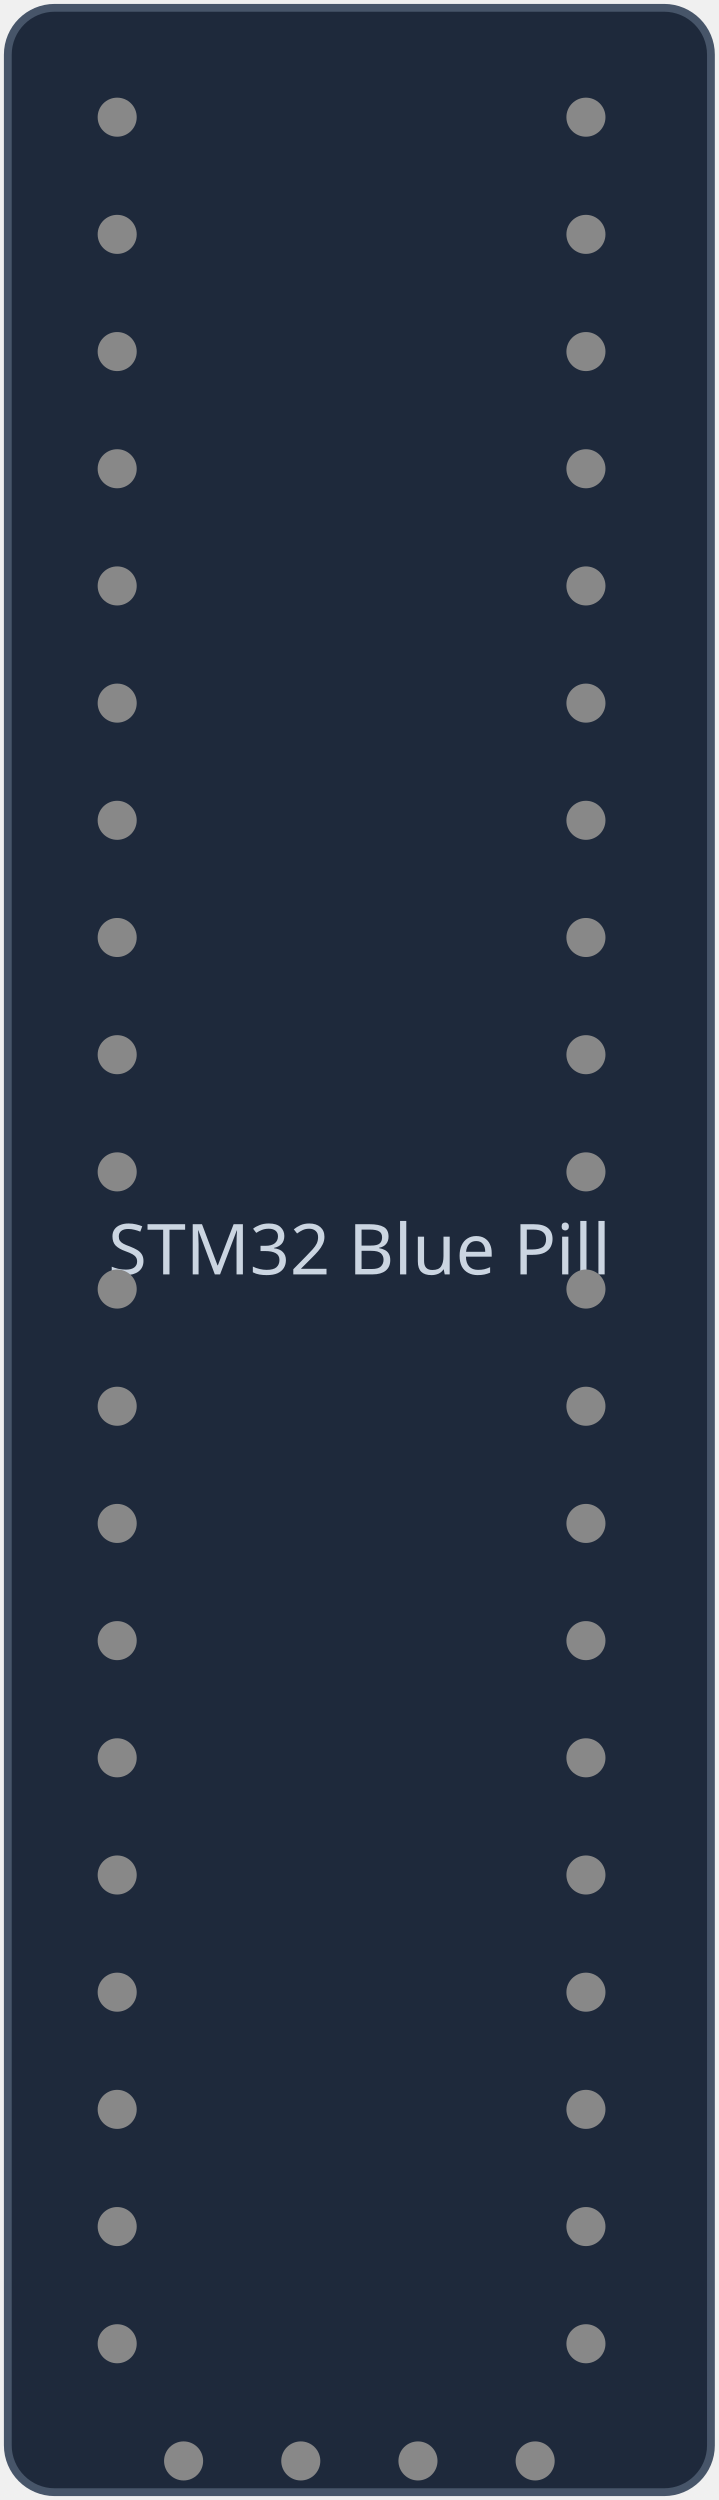
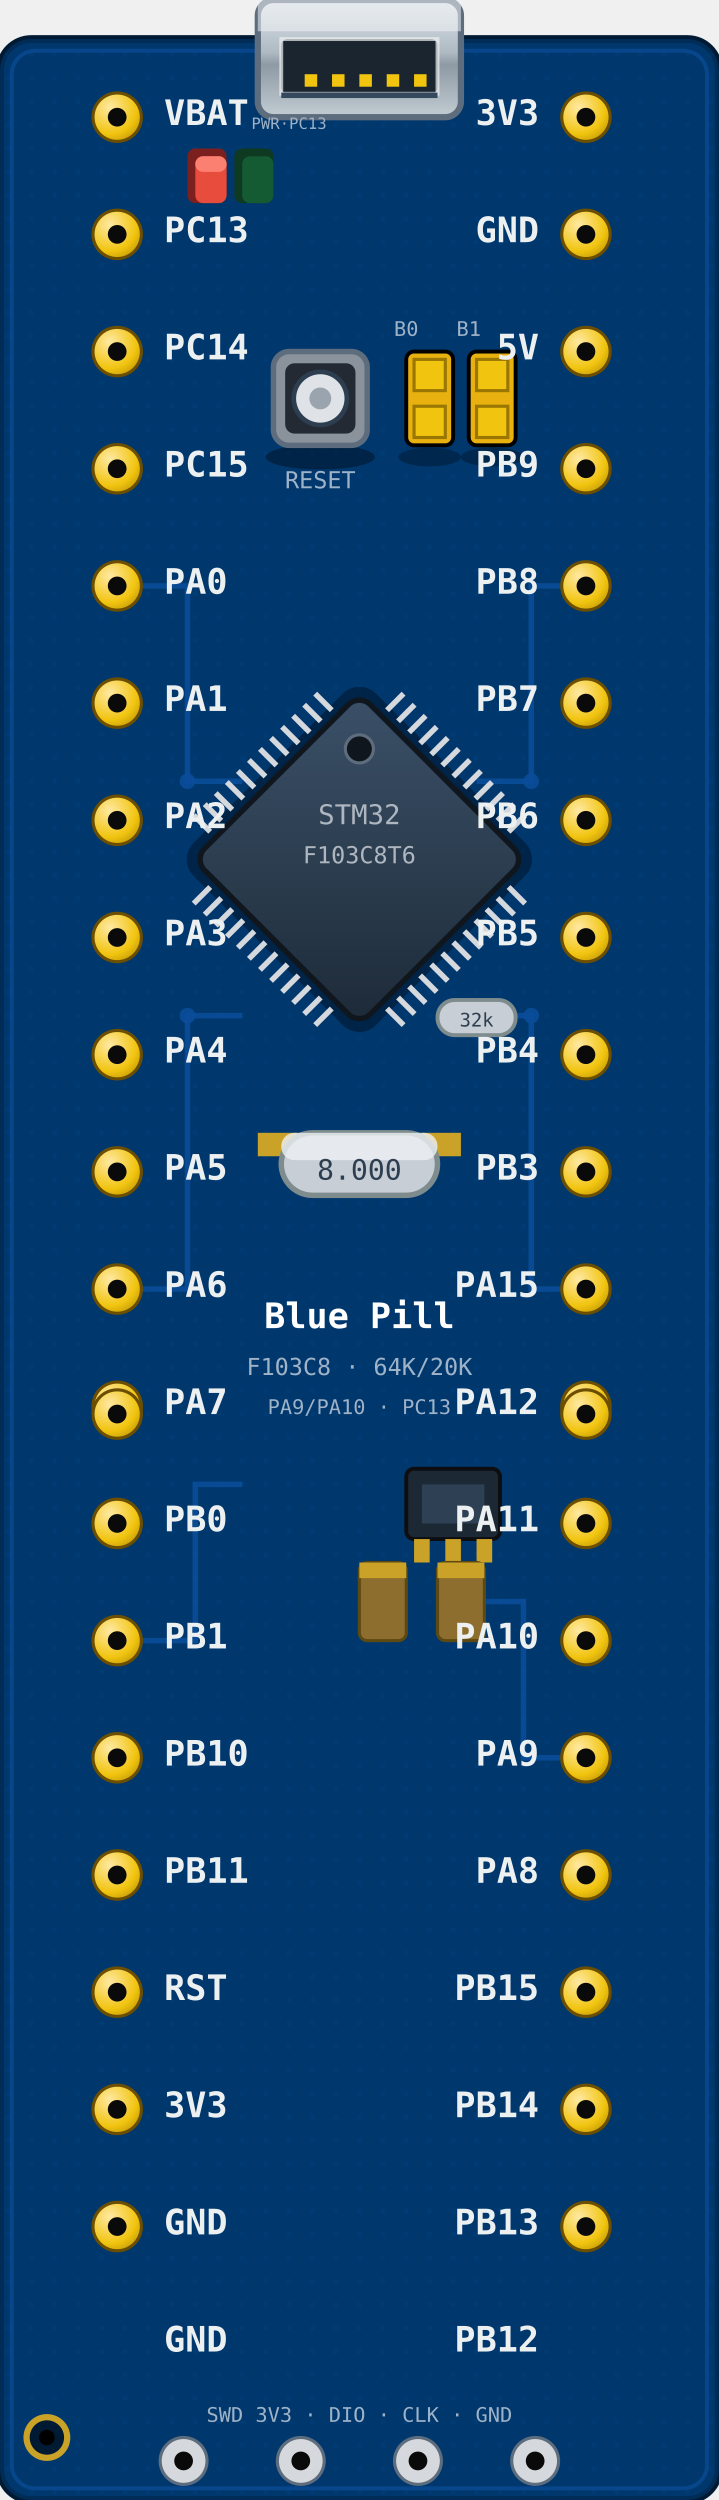
- <svg xmlns="http://www.w3.org/2000/svg" width="100%" height="100%" viewBox="0 0 92.0 320.0" data-component="openhw-stm32-bluepill" data-bind-root="true">
-   <rect x="1" y="1" width="90.0" height="318.0" rx="6" fill="#1e293b" stroke="#475569" />
-   <text x="46.0" y="160.0" text-anchor="middle" dominant-baseline="middle" fill="#cbd5e1" font-size="9" font-family="sans-serif">STM32 Blue Pill</text>
-   <circle cx="15" cy="15" r="2.5" fill="#888" data-pin="VBAT" />
-   <circle cx="15" cy="30" r="2.5" fill="#888" data-pin="PC13" />
-   <circle cx="15" cy="45" r="2.5" fill="#888" data-pin="PC14" />
-   <circle cx="15" cy="60" r="2.5" fill="#888" data-pin="PC15" />
-   <circle cx="15" cy="75" r="2.5" fill="#888" data-pin="PA0" />
-   <circle cx="15" cy="90" r="2.5" fill="#888" data-pin="PA1" />
-   <circle cx="15" cy="105" r="2.5" fill="#888" data-pin="PA2" />
-   <circle cx="15" cy="120" r="2.5" fill="#888" data-pin="PA3" />
-   <circle cx="15" cy="135" r="2.5" fill="#888" data-pin="PA4" />
-   <circle cx="15" cy="150" r="2.5" fill="#888" data-pin="PA5" />
-   <circle cx="15" cy="165" r="2.5" fill="#888" data-pin="PA6" />
-   <circle cx="15" cy="180" r="2.5" fill="#888" data-pin="PA7" />
-   <circle cx="15" cy="195" r="2.5" fill="#888" data-pin="PB0" />
-   <circle cx="15" cy="210" r="2.5" fill="#888" data-pin="PB1" />
-   <circle cx="15" cy="225" r="2.5" fill="#888" data-pin="PB10" />
-   <circle cx="15" cy="240" r="2.5" fill="#888" data-pin="PB11" />
-   <circle cx="15" cy="255" r="2.5" fill="#888" data-pin="RESET" />
-   <circle cx="15" cy="270" r="2.5" fill="#888" data-pin="3V3.1" />
-   <circle cx="15" cy="285" r="2.5" fill="#888" data-pin="GND.1" />
-   <circle cx="15" cy="300" r="2.5" fill="#888" data-pin="GND.2" />
-   <circle cx="75" cy="15" r="2.5" fill="#888" data-pin="3V3.2" />
-   <circle cx="75" cy="30" r="2.5" fill="#888" data-pin="GND.3" />
-   <circle cx="75" cy="45" r="2.5" fill="#888" data-pin="5V" />
-   <circle cx="75" cy="60" r="2.5" fill="#888" data-pin="PB9" />
-   <circle cx="75" cy="75" r="2.5" fill="#888" data-pin="PB8" />
-   <circle cx="75" cy="90" r="2.5" fill="#888" data-pin="PB7" />
-   <circle cx="75" cy="105" r="2.5" fill="#888" data-pin="PB6" />
-   <circle cx="75" cy="120" r="2.5" fill="#888" data-pin="PB5" />
-   <circle cx="75" cy="135" r="2.5" fill="#888" data-pin="PB4" />
-   <circle cx="75" cy="150" r="2.5" fill="#888" data-pin="PB3" />
-   <circle cx="75" cy="165" r="2.5" fill="#888" data-pin="PA15" />
-   <circle cx="75" cy="180" r="2.5" fill="#888" data-pin="PA12" />
-   <circle cx="75" cy="195" r="2.5" fill="#888" data-pin="PA11" />
-   <circle cx="75" cy="210" r="2.5" fill="#888" data-pin="PA10" />
-   <circle cx="75" cy="225" r="2.5" fill="#888" data-pin="PA9" />
-   <circle cx="75" cy="240" r="2.5" fill="#888" data-pin="PA8" />
-   <circle cx="75" cy="255" r="2.5" fill="#888" data-pin="PB15" />
-   <circle cx="75" cy="270" r="2.5" fill="#888" data-pin="PB14" />
-   <circle cx="75" cy="285" r="2.5" fill="#888" data-pin="PB13" />
-   <circle cx="75" cy="300" r="2.5" fill="#888" data-pin="PB12" />
-   <circle cx="23.5" cy="315" r="2.5" fill="#888" data-pin="SWD_3V3" />
-   <circle cx="38.5" cy="315" r="2.5" fill="#888" data-pin="SWDIO" />
-   <circle cx="53.5" cy="315" r="2.5" fill="#888" data-pin="SWCLK" />
-   <circle cx="68.5" cy="315" r="2.5" fill="#888" data-pin="SWD_GND" />
+ <svg xmlns="http://www.w3.org/2000/svg" width="100%" height="100%" viewBox="0 0 92 320" data-component="openhw-stm32-bluepill" data-bind-root="true">
+   <defs>
+     <pattern id="bp-mask" width="3" height="3" patternUnits="userSpaceOnUse">
+       <rect width="3" height="3" fill="#003a73" />
+       <circle cx="1" cy="1" r="0.35" fill="#00417f" />
+     </pattern>
+     <linearGradient id="bp-usb" x1="0" y1="0" x2="0" y2="1">
+       <stop offset="0" stop-color="#dfe6ec" />
+       <stop offset="0.45" stop-color="#aeb9c2" />
+       <stop offset="0.55" stop-color="#8e9aa4" />
+       <stop offset="1" stop-color="#c3ccd3" />
+     </linearGradient>
+     <radialGradient id="bp-gold" cx="0.35" cy="0.3" r="1">
+       <stop offset="0" stop-color="#ffe9a3" />
+       <stop offset="0.55" stop-color="#f1c40f" />
+       <stop offset="1" stop-color="#9a7603" />
+     </radialGradient>
+     <linearGradient id="bp-mcu" x1="0" y1="0" x2="1" y2="1">
+       <stop offset="0" stop-color="#3b5068" />
+       <stop offset="0.5" stop-color="#2c3e50" />
+       <stop offset="1" stop-color="#1d2a38" />
+     </linearGradient>
+   </defs>
+   <rect x="0" y="5" width="92" height="315" rx="4" fill="#003366" stroke="#001a33" stroke-width="1" />
+   <rect x="0" y="5" width="92" height="315" rx="4" fill="url(#bp-mask)" opacity="0.55" />
+   <rect x="1.5" y="6.5" width="89" height="312" rx="3" fill="none" stroke="#0a4d99" stroke-width="0.5" opacity="0.7" />
+   <circle cx="6" cy="312" r="2.6" fill="#001a33" stroke="#c9a227" stroke-width="0.8" />
+   <circle cx="6" cy="312" r="1" fill="#000" />
+   <rect x="33" y="0" width="26" height="15" fill="url(#bp-usb)" rx="2" stroke="#5d6d7e" stroke-width="0.8" />
+   <rect x="33" y="0" width="26" height="4" fill="#eef1f4" opacity="0.55" />
+   <rect x="36" y="5" width="20" height="7" fill="#1a252f" rx="0.8" />
+   <rect x="36" y="5" width="20" height="7" fill="none" stroke="#ecf0f1" stroke-width="0.5" opacity="0.7" />
+   <rect x="39" y="9.5" width="1.6" height="1.6" fill="#f1c40f" />
+   <rect x="42.5" y="9.5" width="1.6" height="1.6" fill="#f1c40f" />
+   <rect x="46" y="9.5" width="1.6" height="1.6" fill="#f1c40f" />
+   <rect x="49.5" y="9.5" width="1.6" height="1.6" fill="#f1c40f" />
+   <rect x="53" y="9.5" width="1.6" height="1.6" fill="#f1c40f" />
+   <line x1="36" y1="12.2" x2="56" y2="12.2" stroke="#34495e" stroke-width="0.7" />
+   <ellipse cx="41" cy="58.5" rx="7" ry="1.6" fill="#000" opacity="0.35" />
+   <rect x="35" y="45" width="12" height="12" fill="#8a939c" rx="2" stroke="#5d6d7e" stroke-width="0.7" />
+   <rect x="36.5" y="46.5" width="9" height="9" fill="#232a33" rx="1.2" />
+   <circle cx="41" cy="51" r="3.4" fill="#dfe3e8" stroke="#2c3e50" stroke-width="0.6" />
+   <circle cx="41" cy="51" r="1.4" fill="#9aa4ae" />
+   <text x="41" y="62.5" fill="#9fb3c8" font-size="3" font-family="monospace" text-anchor="middle">RESET</text>
+   <ellipse cx="55" cy="58.5" rx="4" ry="1.2" fill="#000" opacity="0.3" />
+   <ellipse cx="63" cy="58.5" rx="4" ry="1.2" fill="#000" opacity="0.3" />
+   <rect x="52" y="45" width="6" height="12" fill="#e8b10f" rx="1" stroke="#000" stroke-width="0.5" />
+   <rect x="60" y="45" width="6" height="12" fill="#e8b10f" rx="1" stroke="#000" stroke-width="0.5" />
+   <rect x="53" y="46" width="4" height="4" fill="#f1c40f" stroke="#9a7603" stroke-width="0.4" />
+   <rect x="53" y="52" width="4" height="4" fill="#f1c40f" stroke="#9a7603" stroke-width="0.4" />
+   <rect x="61" y="46" width="4" height="4" fill="#f1c40f" stroke="#9a7603" stroke-width="0.4" />
+   <rect x="61" y="52" width="4" height="4" fill="#f1c40f" stroke="#9a7603" stroke-width="0.4" />
+   <text x="52" y="43" fill="#9fb3c8" font-size="2.6" font-family="monospace" text-anchor="middle">B0</text>
+   <text x="60" y="43" fill="#9fb3c8" font-size="2.6" font-family="monospace" text-anchor="middle">B1</text>
+   <g stroke="#0a4d99" stroke-width="0.7" opacity="0.9" fill="none">
+     <path d="M18 75 H24 V100 H31" />
+     <path d="M18 165 H24 V130 H31" />
+     <path d="M18 210 H25 V190 H31" />
+     <path d="M74 75 H68 V100 H61" />
+     <path d="M74 165 H68 V130 H61" />
+     <path d="M74 225 H67 V205 H61" />
+   </g>
+   <g fill="#0a4d99" opacity="0.9">
+     <circle cx="24" cy="100" r="1" />
+     <circle cx="24" cy="130" r="1" />
+     <circle cx="68" cy="100" r="1" />
+     <circle cx="68" cy="130" r="1" />
+   </g>
+   <g transform="translate(46, 110) rotate(45)">
+     <rect x="-16.5" y="-16.5" width="33" height="33" fill="#000" opacity="0.35" rx="3" />
+     <rect x="-15" y="-15" width="30" height="30" fill="url(#bp-mcu)" rx="2" stroke="#10161d" stroke-width="0.7" />
+     <line x1="-16" y1="-11" x2="-19" y2="-11" stroke="#d5d8dc" stroke-width="0.7" />
+     <line x1="16" y1="-11" x2="19" y2="-11" stroke="#d5d8dc" stroke-width="0.7" />
+     <line x1="-11" y1="-16" x2="-11" y2="-19" stroke="#d5d8dc" stroke-width="0.7" />
+     <line x1="-11" y1="16" x2="-11" y2="19" stroke="#d5d8dc" stroke-width="0.7" />
+     <line x1="-16" y1="-9" x2="-19" y2="-9" stroke="#d5d8dc" stroke-width="0.7" />
+     <line x1="16" y1="-9" x2="19" y2="-9" stroke="#d5d8dc" stroke-width="0.7" />
+     <line x1="-9" y1="-16" x2="-9" y2="-19" stroke="#d5d8dc" stroke-width="0.7" />
+     <line x1="-9" y1="16" x2="-9" y2="19" stroke="#d5d8dc" stroke-width="0.7" />
+     <line x1="-16" y1="-7" x2="-19" y2="-7" stroke="#d5d8dc" stroke-width="0.7" />
+     <line x1="16" y1="-7" x2="19" y2="-7" stroke="#d5d8dc" stroke-width="0.7" />
+     <line x1="-7" y1="-16" x2="-7" y2="-19" stroke="#d5d8dc" stroke-width="0.7" />
+     <line x1="-7" y1="16" x2="-7" y2="19" stroke="#d5d8dc" stroke-width="0.7" />
+     <line x1="-16" y1="-5" x2="-19" y2="-5" stroke="#d5d8dc" stroke-width="0.7" />
+     <line x1="16" y1="-5" x2="19" y2="-5" stroke="#d5d8dc" stroke-width="0.7" />
+     <line x1="-5" y1="-16" x2="-5" y2="-19" stroke="#d5d8dc" stroke-width="0.7" />
+     <line x1="-5" y1="16" x2="-5" y2="19" stroke="#d5d8dc" stroke-width="0.7" />
+     <line x1="-16" y1="-3" x2="-19" y2="-3" stroke="#d5d8dc" stroke-width="0.7" />
+     <line x1="16" y1="-3" x2="19" y2="-3" stroke="#d5d8dc" stroke-width="0.7" />
+     <line x1="-3" y1="-16" x2="-3" y2="-19" stroke="#d5d8dc" stroke-width="0.7" />
+     <line x1="-3" y1="16" x2="-3" y2="19" stroke="#d5d8dc" stroke-width="0.7" />
+     <line x1="-16" y1="-1" x2="-19" y2="-1" stroke="#d5d8dc" stroke-width="0.7" />
+     <line x1="16" y1="-1" x2="19" y2="-1" stroke="#d5d8dc" stroke-width="0.7" />
+     <line x1="-1" y1="-16" x2="-1" y2="-19" stroke="#d5d8dc" stroke-width="0.7" />
+     <line x1="-1" y1="16" x2="-1" y2="19" stroke="#d5d8dc" stroke-width="0.7" />
+     <line x1="-16" y1="1" x2="-19" y2="1" stroke="#d5d8dc" stroke-width="0.7" />
+     <line x1="16" y1="1" x2="19" y2="1" stroke="#d5d8dc" stroke-width="0.7" />
+     <line x1="1" y1="-16" x2="1" y2="-19" stroke="#d5d8dc" stroke-width="0.7" />
+     <line x1="1" y1="16" x2="1" y2="19" stroke="#d5d8dc" stroke-width="0.7" />
+     <line x1="-16" y1="3" x2="-19" y2="3" stroke="#d5d8dc" stroke-width="0.7" />
+     <line x1="16" y1="3" x2="19" y2="3" stroke="#d5d8dc" stroke-width="0.7" />
+     <line x1="3" y1="-16" x2="3" y2="-19" stroke="#d5d8dc" stroke-width="0.7" />
+     <line x1="3" y1="16" x2="3" y2="19" stroke="#d5d8dc" stroke-width="0.7" />
+     <line x1="-16" y1="5" x2="-19" y2="5" stroke="#d5d8dc" stroke-width="0.7" />
+     <line x1="16" y1="5" x2="19" y2="5" stroke="#d5d8dc" stroke-width="0.7" />
+     <line x1="5" y1="-16" x2="5" y2="-19" stroke="#d5d8dc" stroke-width="0.7" />
+     <line x1="5" y1="16" x2="5" y2="19" stroke="#d5d8dc" stroke-width="0.7" />
+     <line x1="-16" y1="7" x2="-19" y2="7" stroke="#d5d8dc" stroke-width="0.7" />
+     <line x1="16" y1="7" x2="19" y2="7" stroke="#d5d8dc" stroke-width="0.7" />
+     <line x1="7" y1="-16" x2="7" y2="-19" stroke="#d5d8dc" stroke-width="0.7" />
+     <line x1="7" y1="16" x2="7" y2="19" stroke="#d5d8dc" stroke-width="0.7" />
+     <line x1="-16" y1="9" x2="-19" y2="9" stroke="#d5d8dc" stroke-width="0.7" />
+     <line x1="16" y1="9" x2="19" y2="9" stroke="#d5d8dc" stroke-width="0.7" />
+     <line x1="9" y1="-16" x2="9" y2="-19" stroke="#d5d8dc" stroke-width="0.7" />
+     <line x1="9" y1="16" x2="9" y2="19" stroke="#d5d8dc" stroke-width="0.7" />
+     <line x1="-16" y1="11" x2="-19" y2="11" stroke="#d5d8dc" stroke-width="0.7" />
+     <line x1="16" y1="11" x2="19" y2="11" stroke="#d5d8dc" stroke-width="0.7" />
+     <line x1="11" y1="-16" x2="11" y2="-19" stroke="#d5d8dc" stroke-width="0.7" />
+     <line x1="11" y1="16" x2="11" y2="19" stroke="#d5d8dc" stroke-width="0.7" />
+     <text x="0" y="-4.5" fill="#aeb6bf" font-size="3.5" font-family="monospace" text-anchor="middle" transform="rotate(-45)">STM32</text>
+     <text x="0" y="0.5" fill="#aeb6bf" font-size="3" font-family="monospace" text-anchor="middle" transform="rotate(-45)">F103C8T6</text>
+     <circle cx="-10" cy="-10" r="1.8" fill="#10161d" stroke="#5d6d7e" stroke-width="0.4" />
+   </g>
+   <rect x="33" y="145" width="5" height="3" fill="#c9a227" />
+   <rect x="54" y="145" width="5" height="3" fill="#c9a227" />
+   <rect x="36" y="145" width="20" height="8" fill="#c7ced5" rx="4" stroke="#7f8c8d" stroke-width="0.7" />
+   <rect x="36" y="145" width="20" height="3.5" fill="#eef1f4" rx="1.7" opacity="0.8" />
+   <text x="46" y="151" fill="#2c3e50" font-size="3.6" font-family="monospace" text-anchor="middle">8.000</text>
+   <rect x="56" y="128" width="10" height="4.5" fill="#c7ced5" rx="2.2" stroke="#7f8c8d" stroke-width="0.5" />
+   <text x="61" y="131.4" fill="#2c3e50" font-size="2.4" font-family="monospace" text-anchor="middle">32k</text>
+   <rect x="52" y="188" width="12" height="9" fill="#1c2833" rx="1" stroke="#0c0e11" stroke-width="0.5" />
+   <rect x="54" y="190" width="8" height="5" fill="#2e4053" />
+   <rect x="53" y="197" width="2" height="3" fill="#c9a227" />
+   <rect x="57" y="197" width="2" height="3" fill="#c9a227" />
+   <rect x="61" y="197" width="2" height="3" fill="#c9a227" />
+   <rect x="46" y="200" width="6" height="10" fill="#8e6e2f" rx="1" stroke="#5d4a12" stroke-width="0.4" />
+   <rect x="46" y="200" width="6" height="2" fill="#c9a227" />
+   <rect x="56" y="200" width="6" height="10" fill="#8e6e2f" rx="1" stroke="#5d4a12" stroke-width="0.4" />
+   <rect x="56" y="200" width="6" height="2" fill="#c9a227" />
+   <rect x="24" y="19" width="5" height="7" fill="#7b1f1f" rx="1" />
+   <rect x="25" y="20" width="4" height="6" fill="#e74c3c" rx="1" />
+   <rect x="25" y="20" width="4" height="2" fill="#ff8a7a" rx="1" opacity="0.85" />
+   <rect x="30" y="19" width="5" height="7" fill="#0e3a22" rx="1" />
+   <rect x="31" y="20" width="4" height="6" fill="#145a32" rx="1" data-bind="builtin-led" />
+   <text x="37" y="16.5" fill="#9fb3c8" font-size="2" font-family="monospace" text-anchor="middle">PWR·PC13</text>
+   <g>
+     <circle cx="15" cy="15" r="3.1" fill="url(#bp-gold)" stroke="#6b4e00" stroke-width="0.4" data-pin="VBAT" />
+     <circle cx="15" cy="15" r="1.2" fill="#0a0a0a" />
+   </g>
+   <g>
+     <circle cx="15" cy="30" r="3.1" fill="url(#bp-gold)" stroke="#6b4e00" stroke-width="0.4" data-pin="PC13" />
+     <circle cx="15" cy="30" r="1.2" fill="#0a0a0a" />
+   </g>
+   <g>
+     <circle cx="15" cy="45" r="3.1" fill="url(#bp-gold)" stroke="#6b4e00" stroke-width="0.4" data-pin="PC14" />
+     <circle cx="15" cy="45" r="1.2" fill="#0a0a0a" />
+   </g>
+   <g>
+     <circle cx="15" cy="60" r="3.1" fill="url(#bp-gold)" stroke="#6b4e00" stroke-width="0.4" data-pin="PC15" />
+     <circle cx="15" cy="60" r="1.2" fill="#0a0a0a" />
+   </g>
+   <g>
+     <circle cx="15" cy="75" r="3.1" fill="url(#bp-gold)" stroke="#6b4e00" stroke-width="0.4" data-pin="PA0" />
+     <circle cx="15" cy="75" r="1.2" fill="#0a0a0a" />
+   </g>
+   <g>
+     <circle cx="15" cy="90" r="3.1" fill="url(#bp-gold)" stroke="#6b4e00" stroke-width="0.4" data-pin="PA1" />
+     <circle cx="15" cy="90" r="1.2" fill="#0a0a0a" />
+   </g>
+   <g>
+     <circle cx="15" cy="105" r="3.1" fill="url(#bp-gold)" stroke="#6b4e00" stroke-width="0.4" data-pin="PA2" />
+     <circle cx="15" cy="105" r="1.2" fill="#0a0a0a" />
+   </g>
+   <g>
+     <circle cx="15" cy="120" r="3.1" fill="url(#bp-gold)" stroke="#6b4e00" stroke-width="0.4" data-pin="PA3" />
+     <circle cx="15" cy="120" r="1.2" fill="#0a0a0a" />
+   </g>
+   <g>
+     <circle cx="15" cy="135" r="3.1" fill="url(#bp-gold)" stroke="#6b4e00" stroke-width="0.4" data-pin="PA4" />
+     <circle cx="15" cy="135" r="1.2" fill="#0a0a0a" />
+   </g>
+   <g>
+     <circle cx="15" cy="150" r="3.1" fill="url(#bp-gold)" stroke="#6b4e00" stroke-width="0.4" data-pin="PA5" />
+     <circle cx="15" cy="150" r="1.2" fill="#0a0a0a" />
+   </g>
+   <g>
+     <circle cx="15" cy="165" r="3.1" fill="url(#bp-gold)" stroke="#6b4e00" stroke-width="0.4" data-pin="PA6" />
+     <circle cx="15" cy="165" r="1.2" fill="#0a0a0a" />
+   </g>
+   <g>
+     <circle cx="15" cy="180" r="3.1" fill="url(#bp-gold)" stroke="#6b4e00" stroke-width="0.4" data-pin="PA7" />
+     <circle cx="15" cy="180" r="1.2" fill="#0a0a0a" />
+   </g>
+   <g>
+     <circle cx="15" cy="195" r="3.1" fill="url(#bp-gold)" stroke="#6b4e00" stroke-width="0.4" data-pin="PB0" />
+     <circle cx="15" cy="195" r="1.2" fill="#0a0a0a" />
+   </g>
+   <g>
+     <circle cx="15" cy="210" r="3.1" fill="url(#bp-gold)" stroke="#6b4e00" stroke-width="0.4" data-pin="PB1" />
+     <circle cx="15" cy="210" r="1.2" fill="#0a0a0a" />
+   </g>
+   <g>
+     <circle cx="15" cy="225" r="3.1" fill="url(#bp-gold)" stroke="#6b4e00" stroke-width="0.4" data-pin="PB10" />
+     <circle cx="15" cy="225" r="1.2" fill="#0a0a0a" />
+   </g>
+   <g>
+     <circle cx="15" cy="240" r="3.1" fill="url(#bp-gold)" stroke="#6b4e00" stroke-width="0.4" data-pin="PB11" />
+     <circle cx="15" cy="240" r="1.2" fill="#0a0a0a" />
+   </g>
+   <g>
+     <circle cx="15" cy="255" r="3.1" fill="url(#bp-gold)" stroke="#6b4e00" stroke-width="0.4" data-pin="RESET" />
+     <circle cx="15" cy="255" r="1.2" fill="#0a0a0a" />
+   </g>
+   <g>
+     <circle cx="15" cy="270" r="3.1" fill="url(#bp-gold)" stroke="#6b4e00" stroke-width="0.4" data-pin="3V3.1" />
+     <circle cx="15" cy="270" r="1.2" fill="#0a0a0a" />
+   </g>
+   <g>
+     <circle cx="15" cy="285" r="3.1" fill="url(#bp-gold)" stroke="#6b4e00" stroke-width="0.4" data-pin="GND.1" />
+     <circle cx="15" cy="285" r="1.2" fill="#0a0a0a" />
+   </g>
+   <g>
+     <circle cx="15" cy="181" r="3.1" fill="url(#bp-gold)" stroke="#6b4e00" stroke-width="0.4" data-pin="GND.2" />
+     <circle cx="15" cy="181" r="1.2" fill="#0a0a0a" />
+   </g>
+   <g>
+     <circle cx="75" cy="15" r="3.1" fill="url(#bp-gold)" stroke="#6b4e00" stroke-width="0.4" data-pin="3V3.2" />
+     <circle cx="75" cy="15" r="1.2" fill="#0a0a0a" />
+   </g>
+   <g>
+     <circle cx="75" cy="30" r="3.1" fill="url(#bp-gold)" stroke="#6b4e00" stroke-width="0.4" data-pin="GND.3" />
+     <circle cx="75" cy="30" r="1.2" fill="#0a0a0a" />
+   </g>
+   <g>
+     <circle cx="75" cy="45" r="3.1" fill="url(#bp-gold)" stroke="#6b4e00" stroke-width="0.4" data-pin="5V" />
+     <circle cx="75" cy="45" r="1.2" fill="#0a0a0a" />
+   </g>
+   <g>
+     <circle cx="75" cy="60" r="3.1" fill="url(#bp-gold)" stroke="#6b4e00" stroke-width="0.4" data-pin="PB9" />
+     <circle cx="75" cy="60" r="1.2" fill="#0a0a0a" />
+   </g>
+   <g>
+     <circle cx="75" cy="75" r="3.1" fill="url(#bp-gold)" stroke="#6b4e00" stroke-width="0.4" data-pin="PB8" />
+     <circle cx="75" cy="75" r="1.2" fill="#0a0a0a" />
+   </g>
+   <g>
+     <circle cx="75" cy="90" r="3.1" fill="url(#bp-gold)" stroke="#6b4e00" stroke-width="0.4" data-pin="PB7" />
+     <circle cx="75" cy="90" r="1.2" fill="#0a0a0a" />
+   </g>
+   <g>
+     <circle cx="75" cy="105" r="3.1" fill="url(#bp-gold)" stroke="#6b4e00" stroke-width="0.4" data-pin="PB6" />
+     <circle cx="75" cy="105" r="1.2" fill="#0a0a0a" />
+   </g>
+   <g>
+     <circle cx="75" cy="120" r="3.1" fill="url(#bp-gold)" stroke="#6b4e00" stroke-width="0.4" data-pin="PB5" />
+     <circle cx="75" cy="120" r="1.2" fill="#0a0a0a" />
+   </g>
+   <g>
+     <circle cx="75" cy="135" r="3.1" fill="url(#bp-gold)" stroke="#6b4e00" stroke-width="0.4" data-pin="PB4" />
+     <circle cx="75" cy="135" r="1.2" fill="#0a0a0a" />
+   </g>
+   <g>
+     <circle cx="75" cy="150" r="3.1" fill="url(#bp-gold)" stroke="#6b4e00" stroke-width="0.4" data-pin="PB3" />
+     <circle cx="75" cy="150" r="1.2" fill="#0a0a0a" />
+   </g>
+   <g>
+     <circle cx="75" cy="165" r="3.1" fill="url(#bp-gold)" stroke="#6b4e00" stroke-width="0.4" data-pin="PA15" />
+     <circle cx="75" cy="165" r="1.2" fill="#0a0a0a" />
+   </g>
+   <g>
+     <circle cx="75" cy="180" r="3.1" fill="url(#bp-gold)" stroke="#6b4e00" stroke-width="0.4" data-pin="PA12" />
+     <circle cx="75" cy="180" r="1.2" fill="#0a0a0a" />
+   </g>
+   <g>
+     <circle cx="75" cy="195" r="3.1" fill="url(#bp-gold)" stroke="#6b4e00" stroke-width="0.4" data-pin="PA11" />
+     <circle cx="75" cy="195" r="1.2" fill="#0a0a0a" />
+   </g>
+   <g>
+     <circle cx="75" cy="210" r="3.1" fill="url(#bp-gold)" stroke="#6b4e00" stroke-width="0.4" data-pin="PA10" />
+     <circle cx="75" cy="210" r="1.2" fill="#0a0a0a" />
+   </g>
+   <g>
+     <circle cx="75" cy="225" r="3.1" fill="url(#bp-gold)" stroke="#6b4e00" stroke-width="0.4" data-pin="PA9" />
+     <circle cx="75" cy="225" r="1.2" fill="#0a0a0a" />
+   </g>
+   <g>
+     <circle cx="75" cy="240" r="3.1" fill="url(#bp-gold)" stroke="#6b4e00" stroke-width="0.4" data-pin="PA8" />
+     <circle cx="75" cy="240" r="1.2" fill="#0a0a0a" />
+   </g>
+   <g>
+     <circle cx="75" cy="255" r="3.1" fill="url(#bp-gold)" stroke="#6b4e00" stroke-width="0.4" data-pin="PB15" />
+     <circle cx="75" cy="255" r="1.2" fill="#0a0a0a" />
+   </g>
+   <g>
+     <circle cx="75" cy="270" r="3.1" fill="url(#bp-gold)" stroke="#6b4e00" stroke-width="0.4" data-pin="PB14" />
+     <circle cx="75" cy="270" r="1.2" fill="#0a0a0a" />
+   </g>
+   <g>
+     <circle cx="75" cy="285" r="3.1" fill="url(#bp-gold)" stroke="#6b4e00" stroke-width="0.4" data-pin="PB13" />
+     <circle cx="75" cy="285" r="1.2" fill="#0a0a0a" />
+   </g>
+   <g>
+     <circle cx="75" cy="181" r="3.1" fill="url(#bp-gold)" stroke="#6b4e00" stroke-width="0.4" data-pin="PB12" />
+     <circle cx="75" cy="181" r="1.2" fill="#0a0a0a" />
+   </g>
+   <g>
+     <circle cx="23.5" cy="315" r="3" fill="#d5d8dc" stroke="#5d6d7e" stroke-width="0.4" data-pin="SWD_3V3" />
+     <circle cx="23.5" cy="315" r="1.2" fill="#0a0a0a" />
+   </g>
+   <g>
+     <circle cx="38.5" cy="315" r="3" fill="#d5d8dc" stroke="#5d6d7e" stroke-width="0.4" data-pin="SWDIO" />
+     <circle cx="38.5" cy="315" r="1.2" fill="#0a0a0a" />
+   </g>
+   <g>
+     <circle cx="53.5" cy="315" r="3" fill="#d5d8dc" stroke="#5d6d7e" stroke-width="0.4" data-pin="SWCLK" />
+     <circle cx="53.5" cy="315" r="1.2" fill="#0a0a0a" />
+   </g>
+   <g>
+     <circle cx="68.5" cy="315" r="3" fill="#d5d8dc" stroke="#5d6d7e" stroke-width="0.4" data-pin="SWD_GND" />
+     <circle cx="68.5" cy="315" r="1.2" fill="#0a0a0a" />
+   </g>
+   <text x="46" y="310" fill="#9fb3c8" font-size="2.6" font-family="monospace" text-anchor="middle">SWD 3V3 · DIO · CLK · GND</text>
+   <text x="46" y="170" fill="#ffffff" font-size="4.5" font-family="monospace" text-anchor="middle" font-weight="bold">Blue Pill</text>
+   <text x="46" y="176" fill="#9fb3c8" font-size="3" font-family="monospace" text-anchor="middle">F103C8 · 64K/20K</text>
+   <text x="46" y="181" fill="#9fb3c8" font-size="2.6" font-family="monospace" text-anchor="middle">PA9/PA10 · PC13</text>
+   <g fill="#ecf0f1" font-size="4.5" font-family="monospace" font-weight="bold">
+     <text x="21" y="16">VBAT</text>
+     <text x="21" y="31">PC13</text>
+     <text x="21" y="46">PC14</text>
+     <text x="21" y="61">PC15</text>
+     <text x="21" y="76">PA0</text>
+     <text x="21" y="91">PA1</text>
+     <text x="21" y="106">PA2</text>
+     <text x="21" y="121">PA3</text>
+     <text x="21" y="136">PA4</text>
+     <text x="21" y="151">PA5</text>
+     <text x="21" y="166">PA6</text>
+     <text x="21" y="181">PA7</text>
+     <text x="21" y="196">PB0</text>
+     <text x="21" y="211">PB1</text>
+     <text x="21" y="226">PB10</text>
+     <text x="21" y="241">PB11</text>
+     <text x="21" y="256">RST</text>
+     <text x="21" y="271">3V3</text>
+     <text x="21" y="286">GND</text>
+     <text x="21" y="301">GND</text>
+   </g>
+   <g fill="#ecf0f1" font-size="4.5" font-family="monospace" font-weight="bold" text-anchor="end">
+     <text x="69" y="16">3V3</text>
+     <text x="69" y="31">GND</text>
+     <text x="69" y="46">5V</text>
+     <text x="69" y="61">PB9</text>
+     <text x="69" y="76">PB8</text>
+     <text x="69" y="91">PB7</text>
+     <text x="69" y="106">PB6</text>
+     <text x="69" y="121">PB5</text>
+     <text x="69" y="136">PB4</text>
+     <text x="69" y="151">PB3</text>
+     <text x="69" y="166">PA15</text>
+     <text x="69" y="181">PA12</text>
+     <text x="69" y="196">PA11</text>
+     <text x="69" y="211">PA10</text>
+     <text x="69" y="226">PA9</text>
+     <text x="69" y="241">PA8</text>
+     <text x="69" y="256">PB15</text>
+     <text x="69" y="271">PB14</text>
+     <text x="69" y="286">PB13</text>
+     <text x="69" y="301">PB12</text>
+   </g>
</svg>
